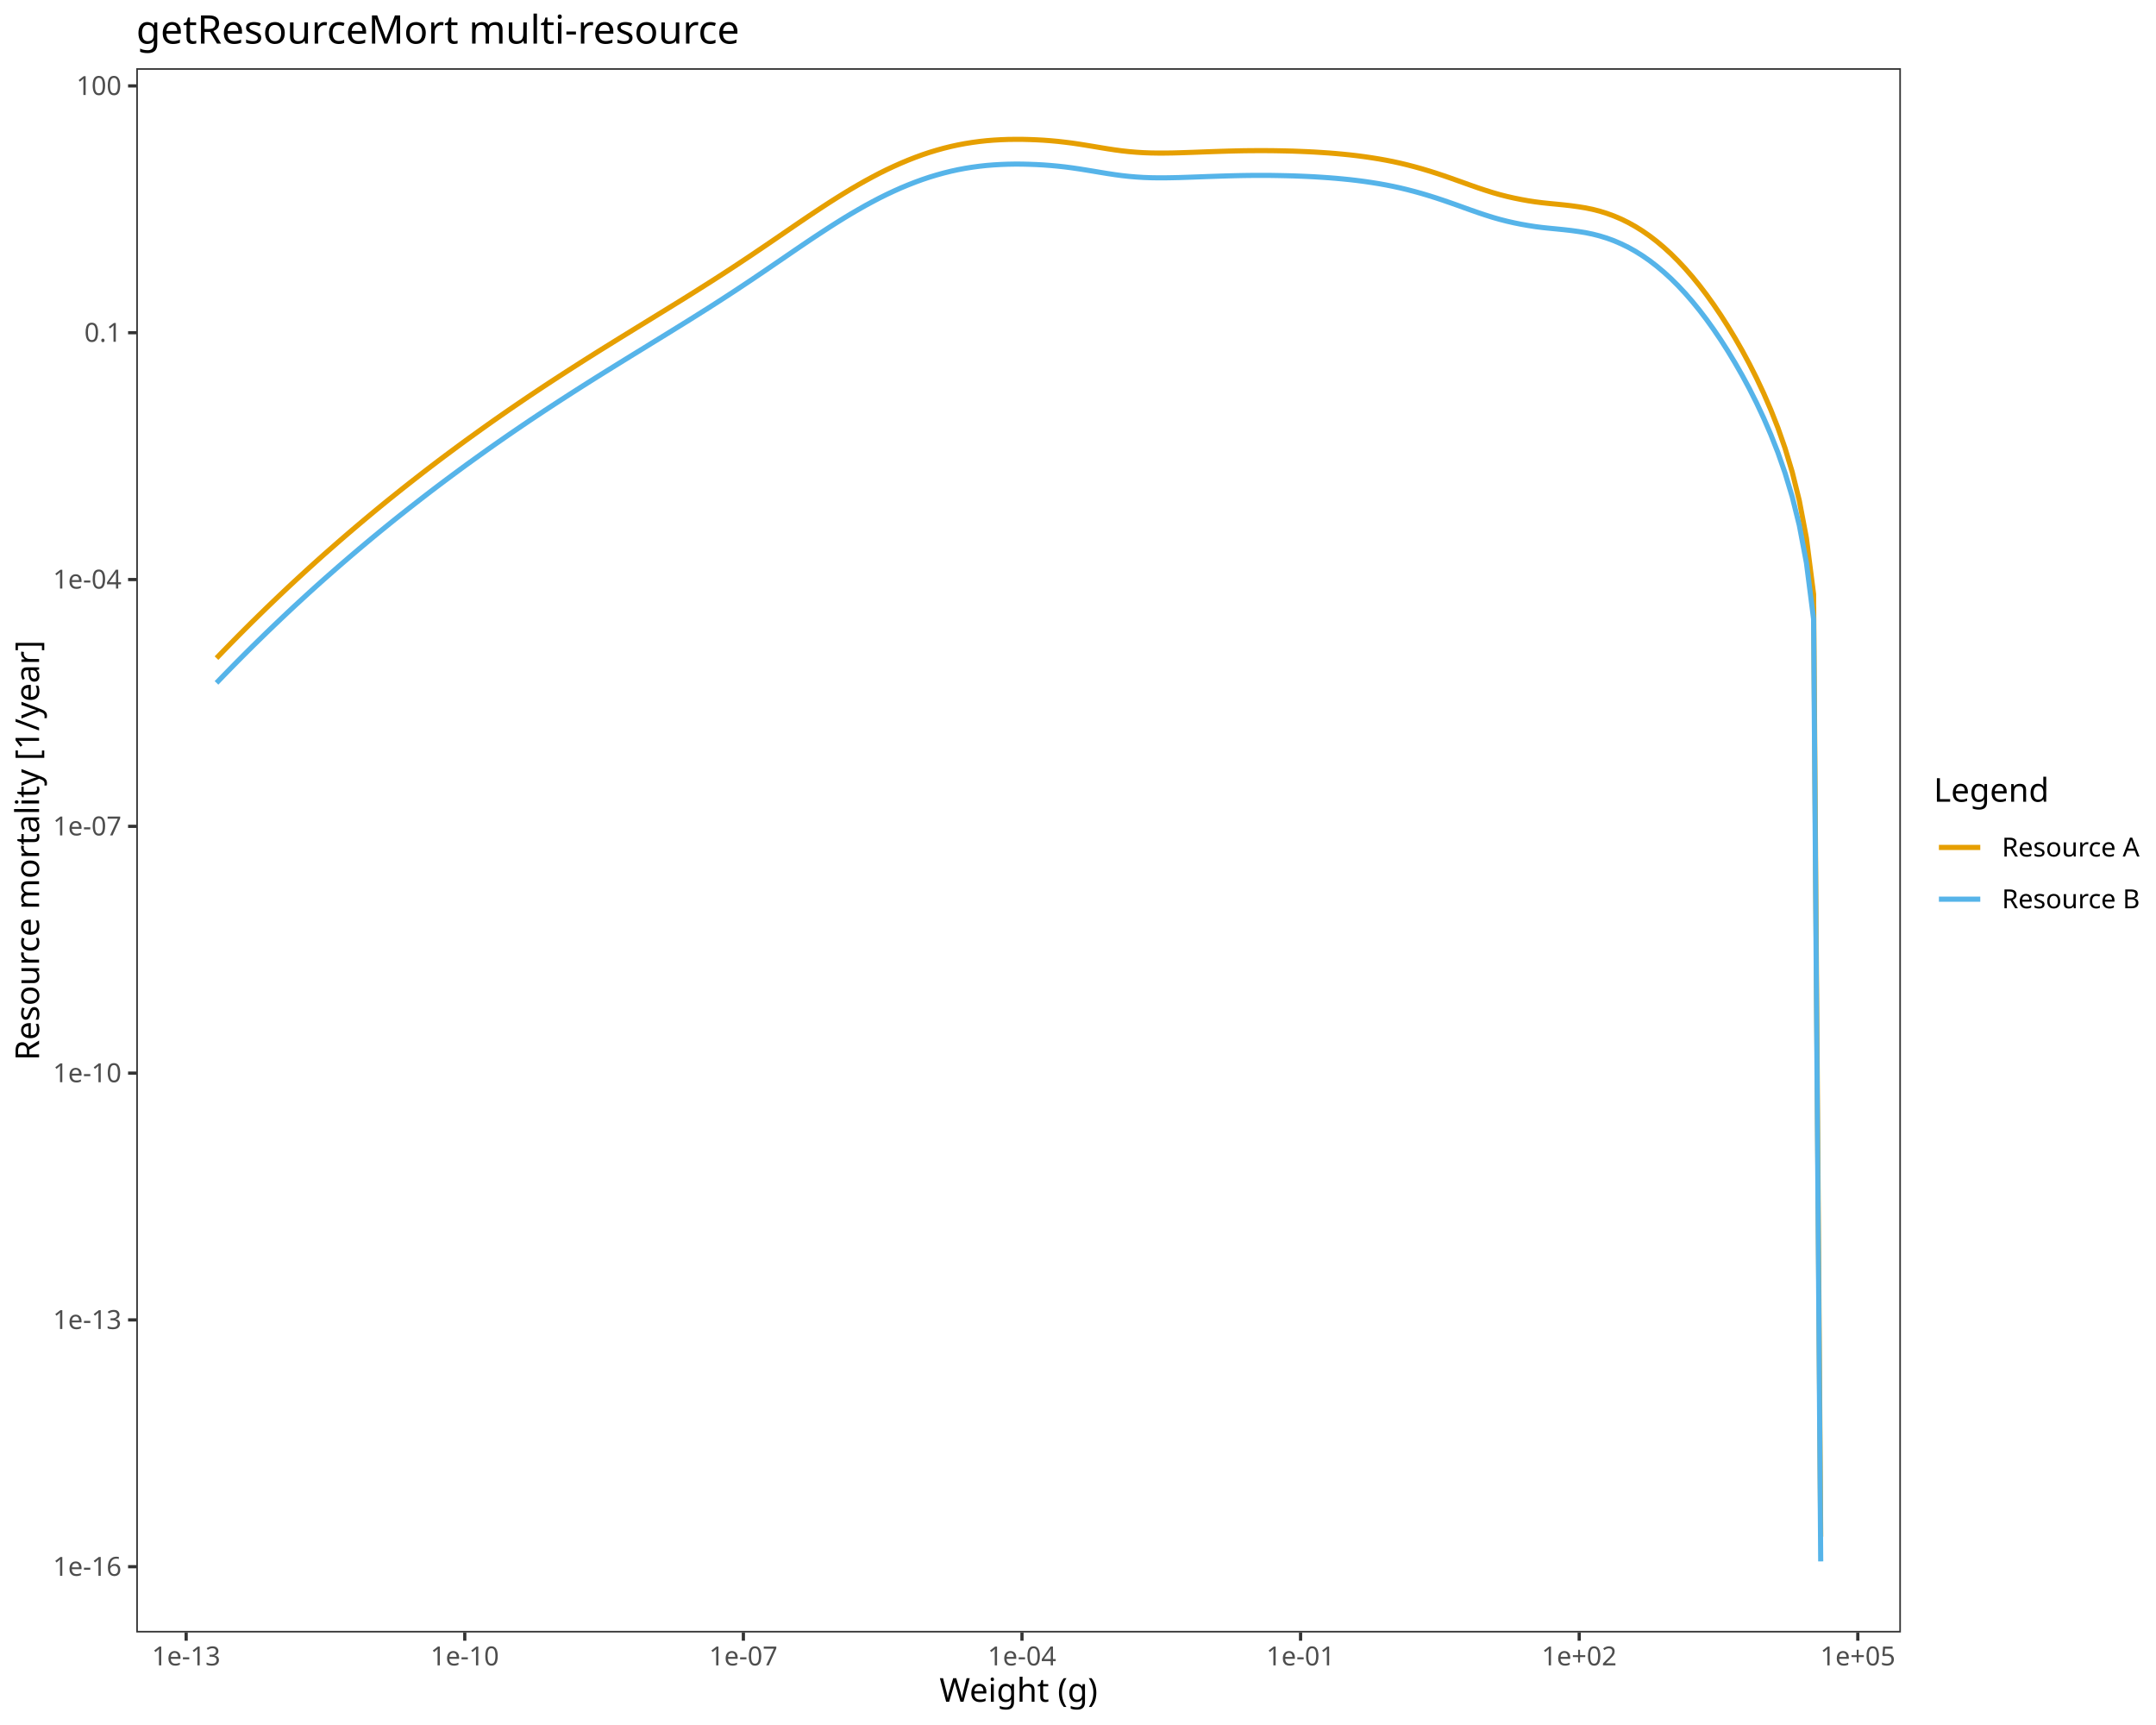
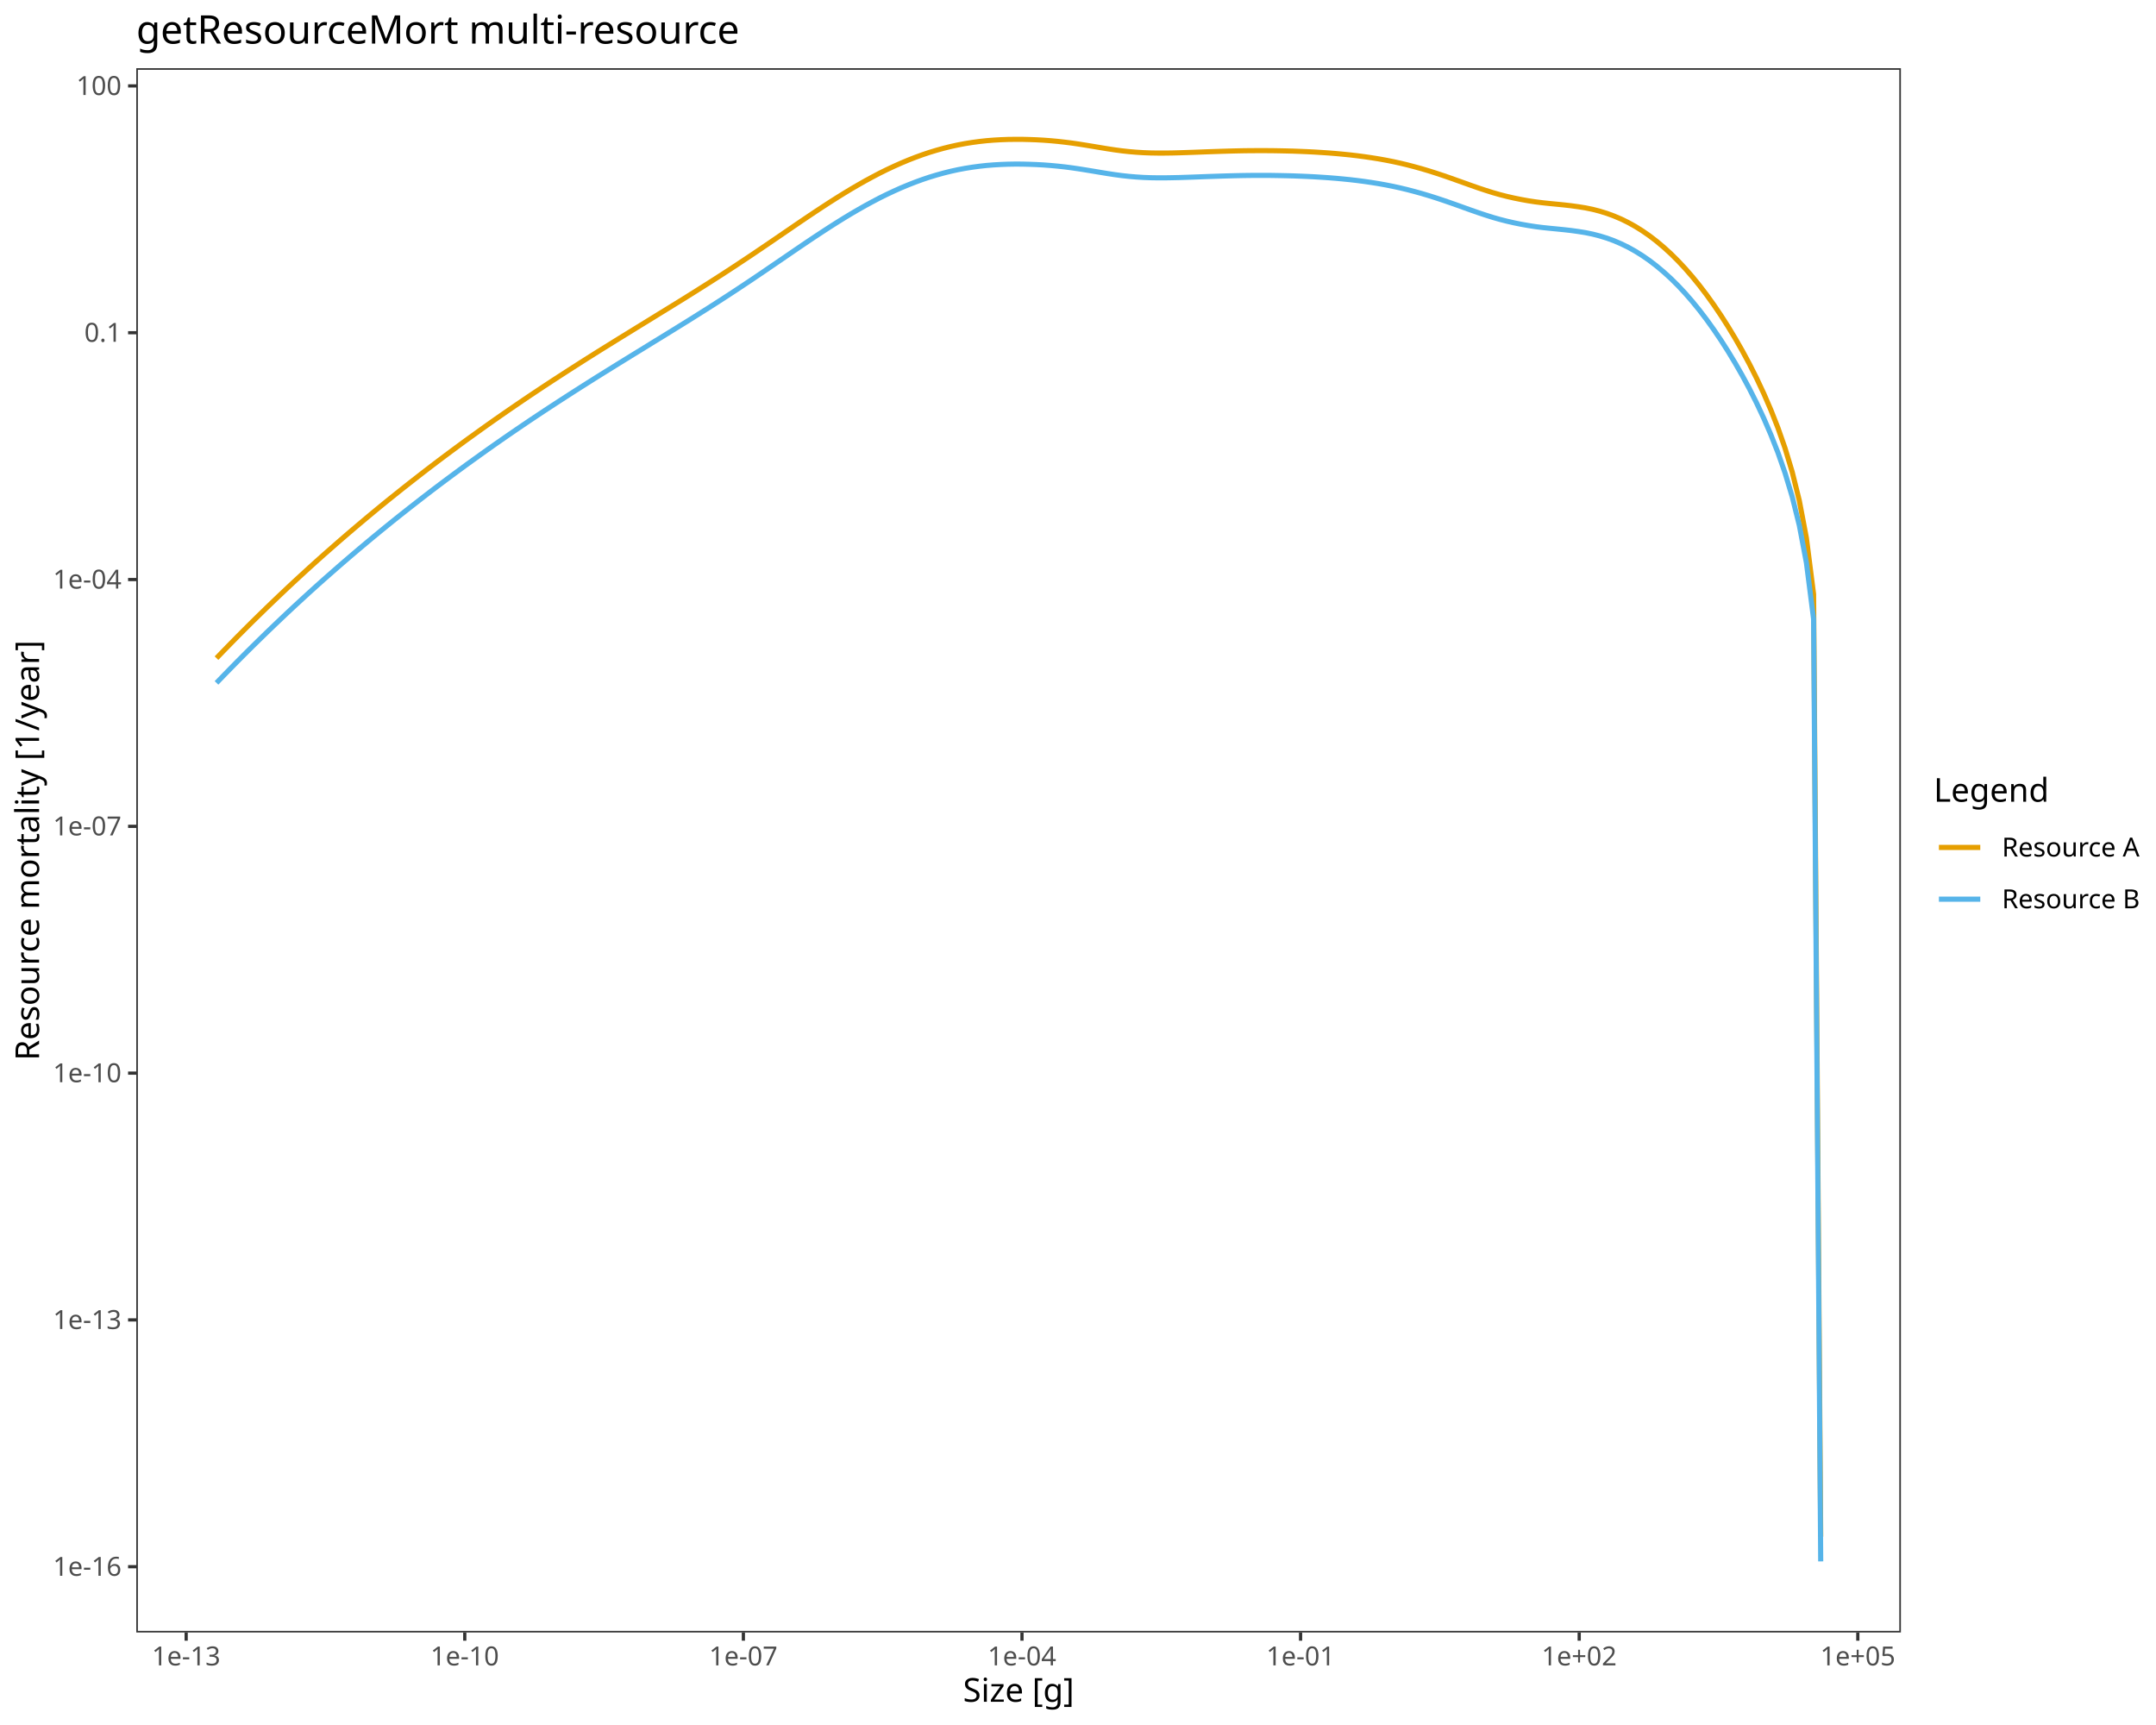
<svg xmlns="http://www.w3.org/2000/svg" class="svglite" data-engine-version="2.0" width="720.00pt" height="576.00pt" viewBox="0 0 720.00 576.00">
  <defs>
    <style type="text/css">
    .svglite line, .svglite polyline, .svglite polygon, .svglite path, .svglite rect, .svglite circle {
      fill: none;
      stroke: #000000;
      stroke-linecap: round;
      stroke-linejoin: round;
      stroke-miterlimit: 10.00;
    }
  </style>
  </defs>
  <rect width="100%" height="100%" style="stroke: none; fill: #FFFFFF;" />
  <defs>
    <clipPath id="cpMC4wMHw3MjAuMDB8MC4wMHw1NzYuMDA=">
      <rect x="0.00" y="0.00" width="720.00" height="576.00" />
    </clipPath>
  </defs>
  <g clip-path="url(#cpMC4wMHw3MjAuMDB8MC4wMHw1NzYuMDA=)">
    <rect x="0.00" y="0.00" width="720.00" height="576.00" style="stroke-width: 1.07; stroke: #FFFFFF; fill: #FFFFFF;" />
  </g>
  <defs>
    <clipPath id="cpNDUuNTF8NjM0LjgxfDIyLjc4fDU0NS4xMQ==">
      <rect x="45.51" y="22.78" width="589.30" height="522.33" />
    </clipPath>
  </defs>
  <g clip-path="url(#cpNDUuNTF8NjM0LjgxfDIyLjc4fDU0NS4xMQ==)">
    <rect x="45.51" y="22.78" width="589.30" height="522.33" style="stroke-width: 1.07; stroke: none; fill: #FFFFFF;" />
    <polyline points="72.30,219.76 74.68,217.29 77.06,214.85 79.44,212.43 81.82,210.04 84.20,207.67 86.59,205.33 88.97,203.01 91.35,200.72 93.73,198.45 96.11,196.20 98.49,193.98 100.87,191.79 103.25,189.61 105.63,187.46 108.01,185.33 110.40,183.23 112.78,181.14 115.16,179.08 117.54,177.04 119.92,175.02 122.30,173.02 124.68,171.04 127.06,169.08 129.44,167.14 131.82,165.23 134.21,163.32 136.59,161.44 138.97,159.58 141.35,157.73 143.73,155.90 146.11,154.09 148.49,152.30 150.87,150.53 153.25,148.77 155.63,147.02 158.02,145.30 160.40,143.59 162.78,141.89 165.16,140.21 167.54,138.55 169.92,136.90 172.30,135.27 174.68,133.65 177.06,132.04 179.45,130.45 181.83,128.87 184.21,127.31 186.59,125.76 188.97,124.22 191.35,122.69 193.73,121.17 196.11,119.66 198.49,118.16 200.87,116.67 203.26,115.19 205.64,113.71 208.02,112.24 210.40,110.78 212.78,109.31 215.16,107.85 217.54,106.39 219.92,104.92 222.30,103.46 224.68,101.99 227.07,100.52 229.45,99.04 231.83,97.55 234.21,96.05 236.59,94.55 238.97,93.03 241.35,91.50 243.73,89.95 246.11,88.39 248.49,86.81 250.88,85.22 253.26,83.61 255.64,82.00 258.02,80.38 260.40,78.75 262.78,77.12 265.16,75.49 267.54,73.87 269.92,72.26 272.30,70.67 274.69,69.10 277.07,67.55 279.45,66.04 281.83,64.56 284.21,63.12 286.59,61.73 288.97,60.38 291.35,59.09 293.73,57.84 296.11,56.66 298.50,55.54 300.88,54.48 303.26,53.48 305.64,52.55 308.02,51.68 310.40,50.88 312.78,50.16 315.16,49.50 317.54,48.91 319.92,48.39 322.31,47.94 324.69,47.56 327.07,47.24 329.45,46.98 331.83,46.79 334.21,46.65 336.59,46.56 338.97,46.53 341.35,46.53 343.73,46.59 346.12,46.68 348.50,46.81 350.88,46.99 353.26,47.21 355.64,47.48 358.02,47.78 360.40,48.13 362.78,48.51 365.16,48.90 367.54,49.30 369.93,49.69 372.31,50.05 374.69,50.37 377.07,50.63 379.45,50.83 381.83,50.98 384.21,51.07 386.59,51.11 388.97,51.11 391.35,51.08 393.74,51.02 396.12,50.94 398.50,50.86 400.88,50.77 403.26,50.68 405.64,50.60 408.02,50.52 410.40,50.45 412.78,50.39 415.17,50.34 417.55,50.31 419.93,50.30 422.31,50.30 424.69,50.31 427.07,50.35 429.45,50.40 431.83,50.46 434.21,50.55 436.59,50.65 438.98,50.77 441.36,50.92 443.74,51.08 446.12,51.27 448.50,51.49 450.88,51.73 453.26,52.01 455.64,52.32 458.02,52.67 460.40,53.05 462.79,53.48 465.17,53.95 467.55,54.47 469.93,55.04 472.31,55.66 474.69,56.32 477.07,57.03 479.45,57.78 481.83,58.57 484.21,59.39 486.60,60.24 488.98,61.09 491.36,61.94 493.74,62.77 496.12,63.56 498.50,64.31 500.88,64.99 503.26,65.60 505.64,66.14 508.02,66.62 510.41,67.05 512.79,67.41 515.17,67.71 517.55,67.96 519.93,68.19 522.31,68.43 524.69,68.70 527.07,69.03 529.45,69.41 531.83,69.90 534.22,70.51 536.60,71.25 538.98,72.12 541.36,73.13 543.74,74.30 546.12,75.62 548.50,77.11 550.88,78.76 553.26,80.59 555.64,82.59 558.03,84.77 560.41,87.14 562.79,89.68 565.17,92.42 567.55,95.34 569.93,98.46 572.31,101.78 574.69,105.29 577.07,109.01 579.45,112.95 581.84,117.12 584.22,121.54 586.60,126.26 588.98,131.33 591.36,136.82 593.74,142.86 596.12,149.66 598.50,157.55 600.88,167.15 603.26,179.69 605.65,198.41 608.03,513.10 " style="stroke-width: 1.71; stroke: #E69F00; stroke-linecap: butt;" />
    <polyline points="72.30,228.03 74.68,225.56 77.06,223.12 79.44,220.70 81.82,218.31 84.20,215.94 86.59,213.60 88.97,211.28 91.35,208.99 93.73,206.72 96.11,204.47 98.49,202.25 100.87,200.06 103.25,197.88 105.63,195.73 108.01,193.60 110.40,191.50 112.78,189.41 115.16,187.35 117.54,185.31 119.92,183.29 122.30,181.29 124.68,179.31 127.06,177.35 129.44,175.41 131.82,173.49 134.21,171.59 136.59,169.71 138.97,167.85 141.35,166.00 143.73,164.17 146.11,162.36 148.49,160.57 150.87,158.80 153.25,157.04 155.63,155.29 158.02,153.57 160.40,151.86 162.78,150.16 165.16,148.48 167.54,146.82 169.92,145.17 172.30,143.54 174.68,141.92 177.06,140.31 179.45,138.72 181.83,137.14 184.21,135.58 186.59,134.03 188.97,132.49 191.35,130.96 193.73,129.44 196.11,127.93 198.49,126.43 200.87,124.94 203.26,123.46 205.64,121.98 208.02,120.51 210.40,119.04 212.78,117.58 215.16,116.12 217.54,114.65 219.92,113.19 222.30,111.73 224.68,110.26 227.07,108.78 229.45,107.31 231.83,105.82 234.21,104.32 236.59,102.82 238.97,101.30 241.35,99.77 243.73,98.22 246.11,96.66 248.49,95.08 250.88,93.49 253.26,91.88 255.64,90.27 258.02,88.64 260.40,87.02 262.78,85.39 265.16,83.76 267.54,82.14 269.92,80.53 272.30,78.94 274.69,77.37 277.07,75.82 279.45,74.31 281.83,72.83 284.21,71.39 286.59,70.00 288.97,68.65 291.35,67.36 293.73,66.11 296.11,64.93 298.50,63.81 300.88,62.74 303.26,61.75 305.64,60.82 308.02,59.95 310.40,59.15 312.78,58.43 315.16,57.77 317.54,57.18 319.92,56.66 322.31,56.21 324.69,55.83 327.07,55.51 329.45,55.25 331.83,55.06 334.21,54.92 336.59,54.83 338.97,54.79 341.35,54.80 343.73,54.86 346.12,54.95 348.50,55.08 350.88,55.26 353.26,55.48 355.64,55.74 358.02,56.05 360.40,56.40 362.78,56.78 365.16,57.17 367.54,57.57 369.93,57.96 372.31,58.32 374.69,58.64 377.07,58.90 379.45,59.10 381.83,59.25 384.21,59.34 386.59,59.38 388.97,59.38 391.35,59.34 393.74,59.29 396.12,59.21 398.50,59.13 400.88,59.04 403.26,58.95 405.64,58.87 408.02,58.79 410.40,58.72 412.78,58.66 415.17,58.61 417.55,58.58 419.93,58.57 422.31,58.57 424.69,58.58 427.07,58.62 429.45,58.67 431.83,58.73 434.21,58.82 436.59,58.92 438.98,59.04 441.36,59.19 443.74,59.35 446.12,59.54 448.50,59.76 450.88,60.00 453.26,60.28 455.64,60.59 458.02,60.94 460.40,61.32 462.79,61.75 465.17,62.22 467.55,62.74 469.93,63.31 472.31,63.93 474.69,64.59 477.07,65.30 479.45,66.05 481.83,66.84 484.21,67.66 486.60,68.50 488.98,69.36 491.36,70.21 493.74,71.04 496.12,71.83 498.50,72.58 500.88,73.26 503.26,73.87 505.64,74.41 508.02,74.89 510.41,75.31 512.79,75.68 515.17,75.98 517.55,76.23 519.93,76.46 522.31,76.70 524.69,76.97 527.07,77.30 529.45,77.68 531.83,78.17 534.22,78.78 536.60,79.51 538.98,80.38 541.36,81.40 543.74,82.56 546.12,83.89 548.50,85.38 550.88,87.03 553.26,88.86 555.64,90.86 558.03,93.04 560.41,95.40 562.79,97.95 565.17,100.69 567.55,103.61 569.93,106.73 572.31,110.05 574.69,113.56 577.07,117.28 579.45,121.22 581.84,125.39 584.22,129.81 586.60,134.53 588.98,139.60 591.36,145.09 593.74,151.13 596.12,157.93 598.50,165.82 600.88,175.41 603.26,187.96 605.65,206.68 608.03,521.37 " style="stroke-width: 1.71; stroke: #56B4E9; stroke-linecap: butt;" />
    <rect x="45.51" y="22.78" width="589.30" height="522.33" style="stroke-width: 1.07; stroke: #333333;" />
  </g>
  <g clip-path="url(#cpMC4wMHw3MjAuMDB8MC4wMHw1NzYuMDA=)">
    <text x="40.58" y="526.18" text-anchor="end" style="font-size: 8.80px; fill: #4D4D4D; font-family: sans;" textLength="22.51px" lengthAdjust="spacingAndGlyphs">1e-16</text>
    <text x="40.58" y="443.77" text-anchor="end" style="font-size: 8.80px; fill: #4D4D4D; font-family: sans;" textLength="22.51px" lengthAdjust="spacingAndGlyphs">1e-13</text>
    <text x="40.58" y="361.36" text-anchor="end" style="font-size: 8.80px; fill: #4D4D4D; font-family: sans;" textLength="22.51px" lengthAdjust="spacingAndGlyphs">1e-10</text>
    <text x="40.58" y="278.95" text-anchor="end" style="font-size: 8.80px; fill: #4D4D4D; font-family: sans;" textLength="22.51px" lengthAdjust="spacingAndGlyphs">1e-07</text>
    <text x="40.58" y="196.54" text-anchor="end" style="font-size: 8.80px; fill: #4D4D4D; font-family: sans;" textLength="22.51px" lengthAdjust="spacingAndGlyphs">1e-04</text>
    <text x="40.58" y="114.13" text-anchor="end" style="font-size: 8.80px; fill: #4D4D4D; font-family: sans;" textLength="12.23px" lengthAdjust="spacingAndGlyphs">0.1</text>
    <text x="40.58" y="31.72" text-anchor="end" style="font-size: 8.80px; fill: #4D4D4D; font-family: sans;" textLength="14.68px" lengthAdjust="spacingAndGlyphs">100</text>
    <polyline points="42.77,523.15 45.51,523.15 " style="stroke-width: 1.07; stroke: #333333; stroke-linecap: butt;" />
    <polyline points="42.77,440.74 45.51,440.74 " style="stroke-width: 1.07; stroke: #333333; stroke-linecap: butt;" />
    <polyline points="42.77,358.33 45.51,358.33 " style="stroke-width: 1.07; stroke: #333333; stroke-linecap: butt;" />
    <polyline points="42.77,275.92 45.51,275.92 " style="stroke-width: 1.07; stroke: #333333; stroke-linecap: butt;" />
    <polyline points="42.77,193.51 45.51,193.51 " style="stroke-width: 1.07; stroke: #333333; stroke-linecap: butt;" />
    <polyline points="42.77,111.10 45.51,111.10 " style="stroke-width: 1.07; stroke: #333333; stroke-linecap: butt;" />
    <polyline points="42.77,28.69 45.51,28.69 " style="stroke-width: 1.07; stroke: #333333; stroke-linecap: butt;" />
    <polyline points="62.17,547.85 62.17,545.11 " style="stroke-width: 1.07; stroke: #333333; stroke-linecap: butt;" />
    <polyline points="155.21,547.85 155.21,545.11 " style="stroke-width: 1.07; stroke: #333333; stroke-linecap: butt;" />
    <polyline points="248.25,547.85 248.25,545.11 " style="stroke-width: 1.07; stroke: #333333; stroke-linecap: butt;" />
    <polyline points="341.29,547.85 341.29,545.11 " style="stroke-width: 1.07; stroke: #333333; stroke-linecap: butt;" />
    <polyline points="434.33,547.85 434.33,545.11 " style="stroke-width: 1.07; stroke: #333333; stroke-linecap: butt;" />
    <polyline points="527.38,547.85 527.38,545.11 " style="stroke-width: 1.07; stroke: #333333; stroke-linecap: butt;" />
    <polyline points="620.42,547.85 620.42,545.11 " style="stroke-width: 1.07; stroke: #333333; stroke-linecap: butt;" />
    <text x="62.17" y="556.10" text-anchor="middle" style="font-size: 8.80px; fill: #4D4D4D; font-family: sans;" textLength="22.51px" lengthAdjust="spacingAndGlyphs">1e-13</text>
    <text x="155.21" y="556.10" text-anchor="middle" style="font-size: 8.80px; fill: #4D4D4D; font-family: sans;" textLength="22.51px" lengthAdjust="spacingAndGlyphs">1e-10</text>
    <text x="248.25" y="556.10" text-anchor="middle" style="font-size: 8.80px; fill: #4D4D4D; font-family: sans;" textLength="22.51px" lengthAdjust="spacingAndGlyphs">1e-07</text>
    <text x="341.29" y="556.10" text-anchor="middle" style="font-size: 8.80px; fill: #4D4D4D; font-family: sans;" textLength="22.51px" lengthAdjust="spacingAndGlyphs">1e-04</text>
    <text x="434.33" y="556.10" text-anchor="middle" style="font-size: 8.80px; fill: #4D4D4D; font-family: sans;" textLength="22.51px" lengthAdjust="spacingAndGlyphs">1e-01</text>
    <text x="527.38" y="556.10" text-anchor="middle" style="font-size: 8.80px; fill: #4D4D4D; font-family: sans;" textLength="24.72px" lengthAdjust="spacingAndGlyphs">1e+02</text>
    <text x="620.42" y="556.10" text-anchor="middle" style="font-size: 8.80px; fill: #4D4D4D; font-family: sans;" textLength="24.72px" lengthAdjust="spacingAndGlyphs">1e+05</text>
-     <text x="340.16" y="568.24" text-anchor="middle" style="font-size: 11.00px; font-family: sans;" textLength="50.73px" lengthAdjust="spacingAndGlyphs">Weight (g)</text>
+     <text x="340.16" y="568.24" text-anchor="middle" style="font-size: 11.00px; font-family: sans;" textLength="36.69px" lengthAdjust="spacingAndGlyphs">Size [g]</text>
    <text transform="translate(13.05,283.95) rotate(-90)" text-anchor="middle" style="font-size: 11.00px; font-family: sans;" textLength="131.46px" lengthAdjust="spacingAndGlyphs">Resource mortality [1/year]</text>
    <rect x="645.77" y="259.00" width="68.75" height="49.89" style="stroke-width: 1.07; stroke: none; fill: #FFFFFF;" />
    <text x="645.77" y="267.71" style="font-size: 11.00px; font-family: sans;" textLength="36.71px" lengthAdjust="spacingAndGlyphs">Legend</text>
    <rect x="645.77" y="274.33" width="17.28" height="17.28" style="stroke-width: 1.07; stroke: none; fill: #FFFFFF;" />
    <line x1="647.50" y1="282.97" x2="661.32" y2="282.97" style="stroke-width: 1.71; stroke: #E69F00; stroke-linecap: butt;" />
    <rect x="645.77" y="291.61" width="17.28" height="17.28" style="stroke-width: 1.07; stroke: none; fill: #FFFFFF;" />
    <line x1="647.50" y1="300.25" x2="661.32" y2="300.25" style="stroke-width: 1.71; stroke: #56B4E9; stroke-linecap: butt;" />
    <text x="668.53" y="286.00" style="font-size: 8.80px; font-family: sans;" textLength="45.99px" lengthAdjust="spacingAndGlyphs">Resource A</text>
    <text x="668.53" y="303.28" style="font-size: 8.80px; font-family: sans;" textLength="45.99px" lengthAdjust="spacingAndGlyphs">Resource B</text>
    <text x="45.51" y="14.56" style="font-size: 13.20px; font-family: sans;" textLength="188.57px" lengthAdjust="spacingAndGlyphs">getResourceMort multi-resource</text>
  </g>
</svg>
